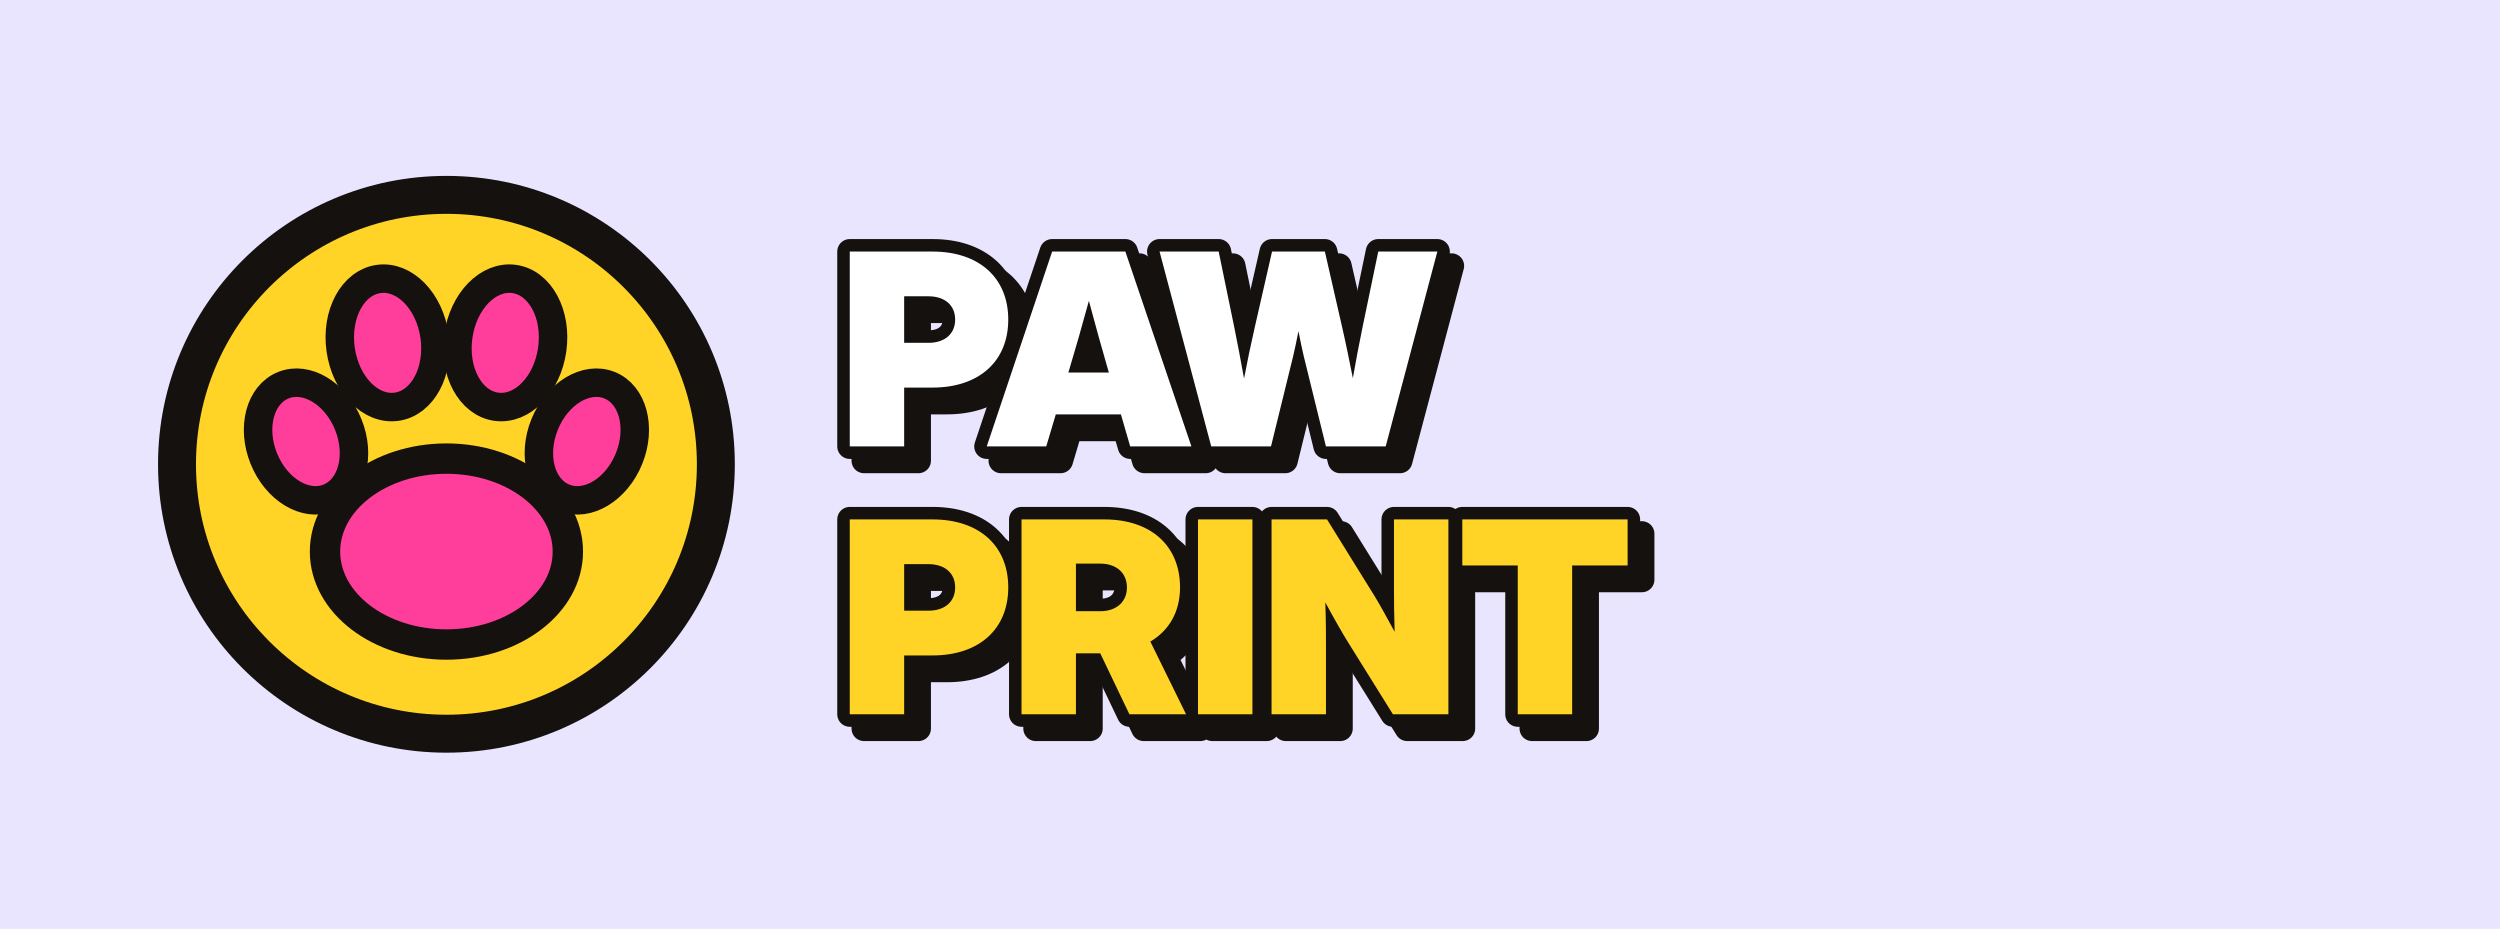
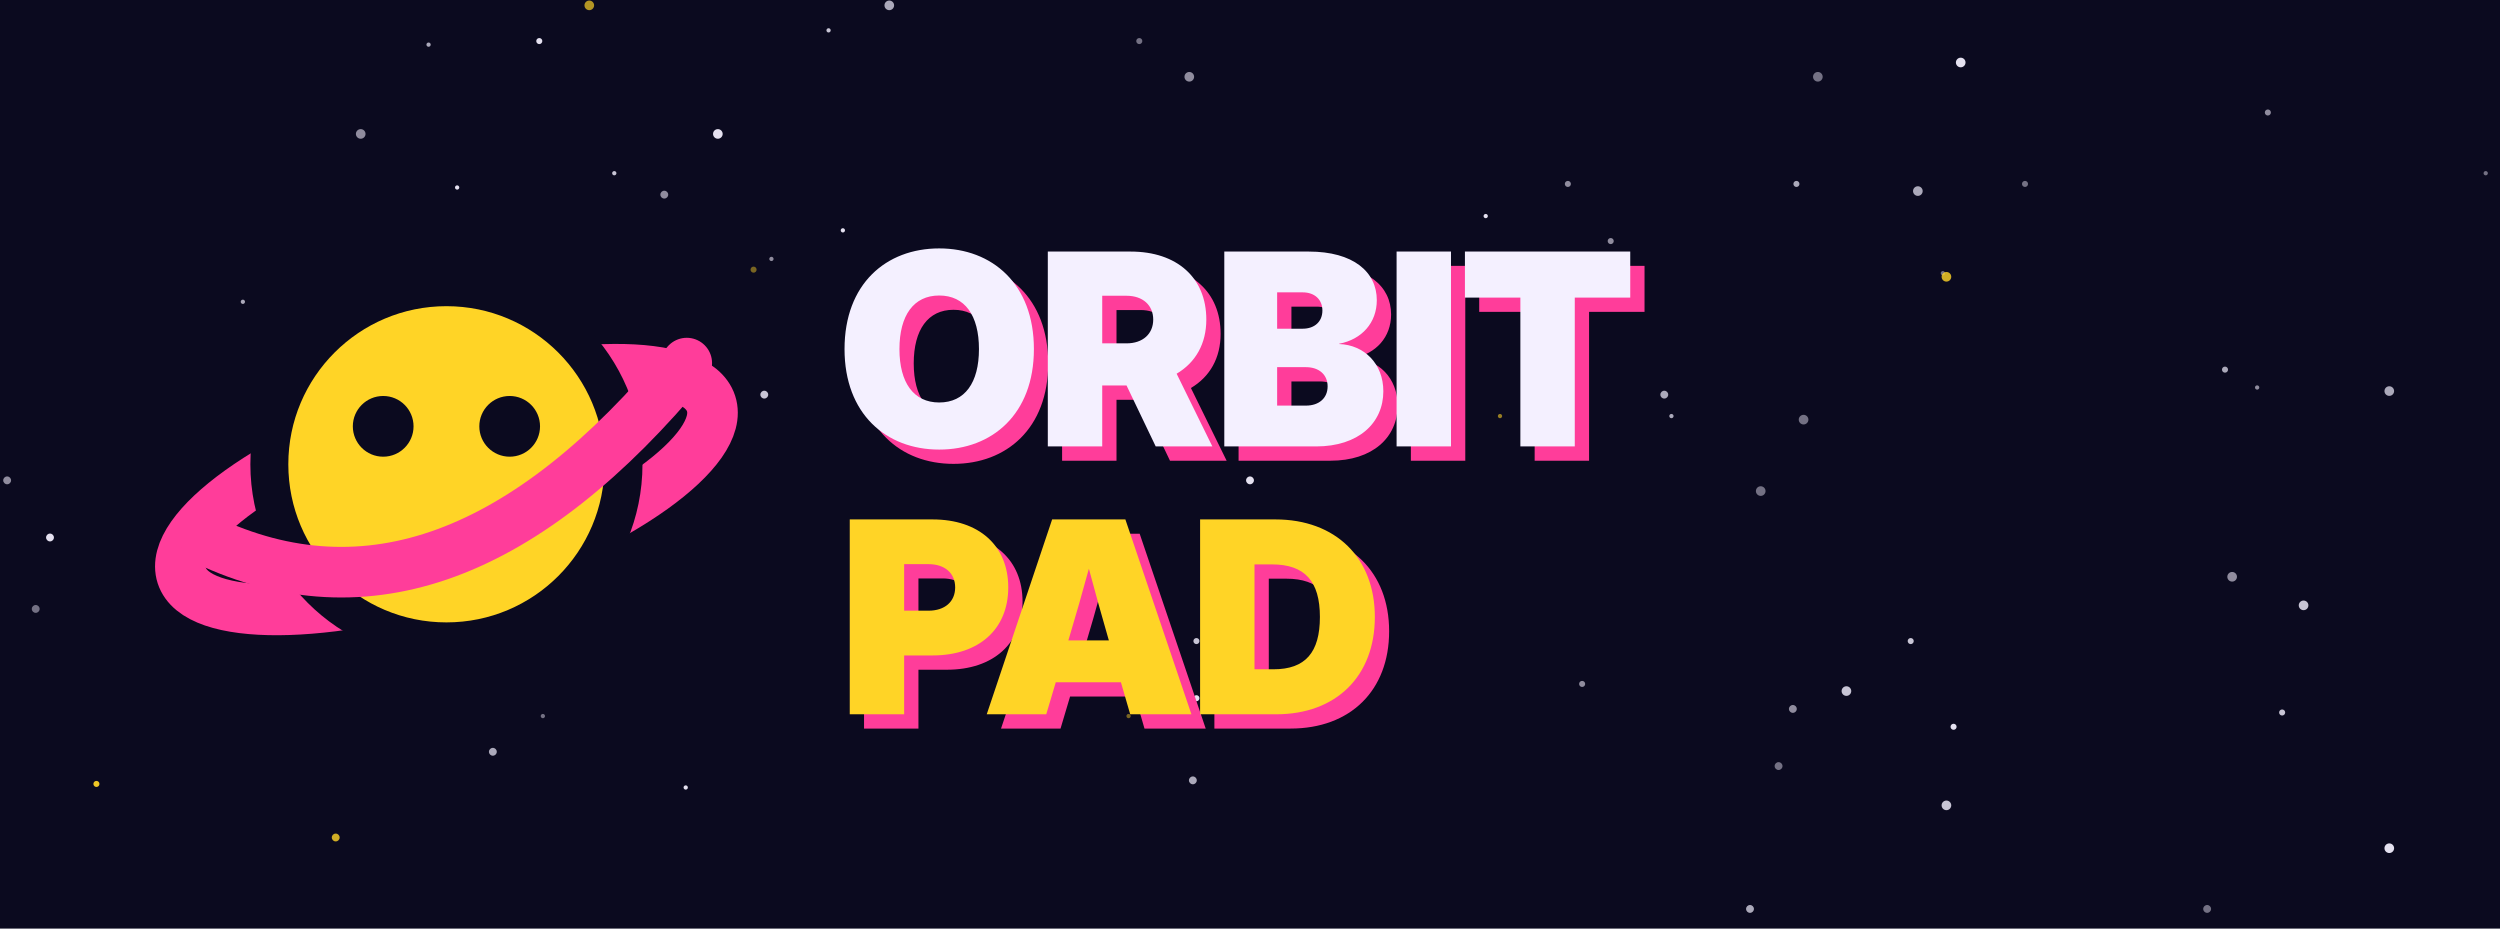
<svg xmlns="http://www.w3.org/2000/svg" viewBox="0 0 1400 520" width="1400" height="520">
-   <defs />
-   <rect width="1400" height="520" fill="#e9e5ff" />
-   <g transform="translate(250 260) rotate(0) scale(10.625) translate(-16 -16)">
-     <circle cx="16" cy="16" r="14.2" fill="#ffd426" stroke="#14110f" stroke-width="2" />
-     <ellipse cx="16" cy="20.6" rx="6.4" ry="4.9" fill="#ff3d9a" stroke="#14110f" stroke-width="1.6" />
-     <ellipse cx="8.6" cy="14.8" rx="2.4" ry="3.2" transform="rotate(-22 8.6 14.8)" fill="#ff3d9a" stroke="#14110f" stroke-width="1.5" />
-     <ellipse cx="12.9" cy="9.6" rx="2.5" ry="3.4" transform="rotate(-8 12.9 9.6)" fill="#ff3d9a" stroke="#14110f" stroke-width="1.5" />
-     <ellipse cx="19.1" cy="9.6" rx="2.5" ry="3.4" transform="rotate(8 19.1 9.6)" fill="#ff3d9a" stroke="#14110f" stroke-width="1.5" />
-     <ellipse cx="23.4" cy="14.8" rx="2.4" ry="3.2" transform="rotate(22 23.4 14.8)" fill="#ff3d9a" stroke="#14110f" stroke-width="1.5" />
+   <rect width="1400" height="520" fill="#0b0a1f" />
+   <circle cx="632" cy="401" r="1.2" fill="#ffd426" opacity="0.45" />
+   <circle cx="902" cy="135" r="1.7" fill="#f4f0ff" opacity="0.57" />
+   <circle cx="980" cy="509" r="2.2" fill="#f4f0ff" opacity="0.69" />
+   <circle cx="1290" cy="339" r="2.7" fill="#f4f0ff" opacity="0.81" />
+   <circle cx="472" cy="129" r="1.2" fill="#f4f0ff" opacity="0.93" />
+   <circle cx="638" cy="23" r="1.7" fill="#f4f0ff" opacity="0.45" />
+   <circle cx="4" cy="269" r="2.2" fill="#f4f0ff" opacity="0.57" />
+   <circle cx="1074" cy="107" r="2.7" fill="#f4f0ff" opacity="0.69" />
+   <circle cx="528" cy="145" r="1.2" fill="#f4f0ff" opacity="0.81" />
+   <circle cx="54" cy="439" r="1.7" fill="#ffd426" opacity="0.93" />
+   <circle cx="1236" cy="509" r="2.2" fill="#f4f0ff" opacity="0.45" />
+   <circle cx="666" cy="43" r="2.7" fill="#f4f0ff" opacity="0.57" />
+   <circle cx="136" cy="169" r="1.2" fill="#f4f0ff" opacity="0.69" />
+   <circle cx="1278" cy="399" r="1.7" fill="#f4f0ff" opacity="0.81" />
+   <circle cx="28" cy="301" r="2.2" fill="#f4f0ff" opacity="0.93" />
+   <circle cx="1010" cy="235" r="2.7" fill="#f4f0ff" opacity="0.45" />
+   <circle cx="1264" cy="217" r="1.2" fill="#f4f0ff" opacity="0.57" />
+   <circle cx="1006" cy="103" r="1.7" fill="#f4f0ff" opacity="0.69" />
+   <circle cx="188" cy="469" r="2.2" fill="#ffd426" opacity="0.81" />
+   <circle cx="1098" cy="35" r="2.7" fill="#f4f0ff" opacity="0.93" />
+   <circle cx="1088" cy="153" r="1.2" fill="#f4f0ff" opacity="0.45" />
+   <circle cx="1270" cy="63" r="1.7" fill="#f4f0ff" opacity="0.57" />
+   <circle cx="932" cy="221" r="2.2" fill="#f4f0ff" opacity="0.69" />
+   <circle cx="1090" cy="451" r="2.7" fill="#f4f0ff" opacity="0.81" />
+   <circle cx="832" cy="121" r="1.2" fill="#f4f0ff" opacity="0.93" />
+   <circle cx="1134" cy="103" r="1.7" fill="#f4f0ff" opacity="0.45" />
+   <circle cx="372" cy="109" r="2.2" fill="#f4f0ff" opacity="0.57" />
+   <circle cx="330" cy="3" r="2.7" fill="#ffd426" opacity="0.69" />
+   <circle cx="224" cy="329" r="1.2" fill="#f4f0ff" opacity="0.81" />
+   <circle cx="1094" cy="407" r="1.7" fill="#f4f0ff" opacity="0.93" />
+   <circle cx="996" cy="429" r="2.2" fill="#f4f0ff" opacity="0.45" />
+   <circle cx="1250" cy="323" r="2.7" fill="#f4f0ff" opacity="0.57" />
+   <circle cx="240" cy="25" r="1.2" fill="#f4f0ff" opacity="0.69" />
+   <circle cx="670" cy="359" r="1.7" fill="#f4f0ff" opacity="0.81" />
+   <circle cx="700" cy="269" r="2.2" fill="#f4f0ff" opacity="0.93" />
+   <circle cx="1018" cy="43" r="2.7" fill="#f4f0ff" opacity="0.45" />
+   <circle cx="840" cy="233" r="1.2" fill="#ffd426" opacity="0.57" />
+   <circle cx="1246" cy="207" r="1.7" fill="#f4f0ff" opacity="0.69" />
+   <circle cx="756" cy="157" r="2.2" fill="#f4f0ff" opacity="0.81" />
+   <circle cx="1338" cy="475" r="2.7" fill="#f4f0ff" opacity="0.93" />
+   <circle cx="1392" cy="97" r="1.2" fill="#f4f0ff" opacity="0.45" />
+   <circle cx="886" cy="383" r="1.7" fill="#f4f0ff" opacity="0.57" />
+   <circle cx="276" cy="421" r="2.2" fill="#f4f0ff" opacity="0.69" />
+   <circle cx="1034" cy="387" r="2.7" fill="#f4f0ff" opacity="0.81" />
+   <circle cx="256" cy="105" r="1.2" fill="#f4f0ff" opacity="0.93" />
+   <circle cx="422" cy="151" r="1.7" fill="#ffd426" opacity="0.45" />
+   <circle cx="276" cy="181" r="2.2" fill="#f4f0ff" opacity="0.57" />
+   <circle cx="1338" cy="219" r="2.7" fill="#f4f0ff" opacity="0.69" />
+   <circle cx="344" cy="97" r="1.2" fill="#f4f0ff" opacity="0.81" />
+   <circle cx="302" cy="23" r="1.7" fill="#f4f0ff" opacity="0.93" />
+   <circle cx="20" cy="341" r="2.2" fill="#f4f0ff" opacity="0.45" />
+   <circle cx="202" cy="75" r="2.7" fill="#f4f0ff" opacity="0.57" />
+   <circle cx="936" cy="233" r="1.2" fill="#f4f0ff" opacity="0.69" />
+   <circle cx="1070" cy="359" r="1.7" fill="#f4f0ff" opacity="0.81" />
+   <circle cx="620" cy="213" r="2.2" fill="#ffd426" opacity="0.93" />
+   <circle cx="986" cy="275" r="2.7" fill="#f4f0ff" opacity="0.45" />
+   <circle cx="432" cy="145" r="1.2" fill="#f4f0ff" opacity="0.57" />
+   <circle cx="206" cy="247" r="1.7" fill="#f4f0ff" opacity="0.69" />
+   <circle cx="428" cy="221" r="2.2" fill="#f4f0ff" opacity="0.81" />
+   <circle cx="402" cy="75" r="2.7" fill="#f4f0ff" opacity="0.93" />
+   <circle cx="304" cy="401" r="1.2" fill="#f4f0ff" opacity="0.45" />
+   <circle cx="878" cy="103" r="1.7" fill="#f4f0ff" opacity="0.57" />
+   <circle cx="668" cy="437" r="2.2" fill="#f4f0ff" opacity="0.69" />
+   <circle cx="1090" cy="155" r="2.7" fill="#ffd426" opacity="0.81" />
+   <circle cx="384" cy="441" r="1.2" fill="#f4f0ff" opacity="0.93" />
+   <circle cx="678" cy="383" r="1.7" fill="#f4f0ff" opacity="0.45" />
+   <circle cx="1004" cy="397" r="2.2" fill="#f4f0ff" opacity="0.57" />
+   <circle cx="498" cy="3" r="2.7" fill="#f4f0ff" opacity="0.69" />
+   <circle cx="464" cy="17" r="1.2" fill="#f4f0ff" opacity="0.81" />
+   <circle cx="670" cy="391" r="1.7" fill="#f4f0ff" opacity="0.93" />
+   <g transform="translate(250 260) scale(7.083333) translate(-24 -24)">
+     <ellipse cx="24" cy="26" rx="22" ry="7" transform="rotate(-18 24 26)" fill="none" stroke="#ff3d9a" stroke-width="4" />
+     <circle cx="24" cy="24" r="14" fill="#ffd426" stroke="#0b0a1f" stroke-width="3" />
+     <path d="M5 31 Q24 40 43 17" fill="none" stroke="#ff3d9a" stroke-width="4" stroke-linecap="round" transform="translate(0 -1)" />
+     <circle cx="19" cy="21" r="2.4" fill="#0b0a1f" />
+     <circle cx="29" cy="21" r="2.4" fill="#0b0a1f" />
  </g>
-   <g transform="rotate(0 470 250)">
-     <text x="478" y="258" font-family="Inter Display, Inter, sans-serif" font-weight="900" font-size="150" text-anchor="start" letter-spacing="-1" fill="#14110f" stroke="#14110f" stroke-width="14" stroke-linejoin="round">PAW</text>
-     <text x="470" y="250" font-family="Inter Display, Inter, sans-serif" font-weight="900" font-size="150" text-anchor="start" letter-spacing="-1" fill="#14110f" stroke="#14110f" stroke-width="14" stroke-linejoin="round">PAW</text>
-     <text x="470" y="250" font-family="Inter Display, Inter, sans-serif" font-weight="900" font-size="150" text-anchor="start" letter-spacing="-1" fill="#fff">PAW</text>
-   </g>
-   <g transform="rotate(0 470 400)">
-     <text x="478" y="408" font-family="Inter Display, Inter, sans-serif" font-weight="900" font-size="150" text-anchor="start" letter-spacing="-1" fill="#14110f" stroke="#14110f" stroke-width="14" stroke-linejoin="round">PRINT</text>
-     <text x="470" y="400" font-family="Inter Display, Inter, sans-serif" font-weight="900" font-size="150" text-anchor="start" letter-spacing="-1" fill="#14110f" stroke="#14110f" stroke-width="14" stroke-linejoin="round">PRINT</text>
-     <text x="470" y="400" font-family="Inter Display, Inter, sans-serif" font-weight="900" font-size="150" text-anchor="start" letter-spacing="-1" fill="#ffd426">PRINT</text>
-   </g>
+   <text x="478" y="258" font-family="Inter Display, Inter, sans-serif" font-weight="900" font-size="150" text-anchor="start" letter-spacing="-1" fill="#ff3d9a">ORBIT</text>
+   <text x="470" y="250" font-family="Inter Display, Inter, sans-serif" font-weight="900" font-size="150" text-anchor="start" letter-spacing="-1" fill="#f4f0ff">ORBIT</text>
+   <text x="478" y="408" font-family="Inter Display, Inter, sans-serif" font-weight="900" font-size="150" text-anchor="start" letter-spacing="-1" fill="#ff3d9a">PAD</text>
+   <text x="470" y="400" font-family="Inter Display, Inter, sans-serif" font-weight="900" font-size="150" text-anchor="start" letter-spacing="-1" fill="#ffd426">PAD</text>
</svg>
